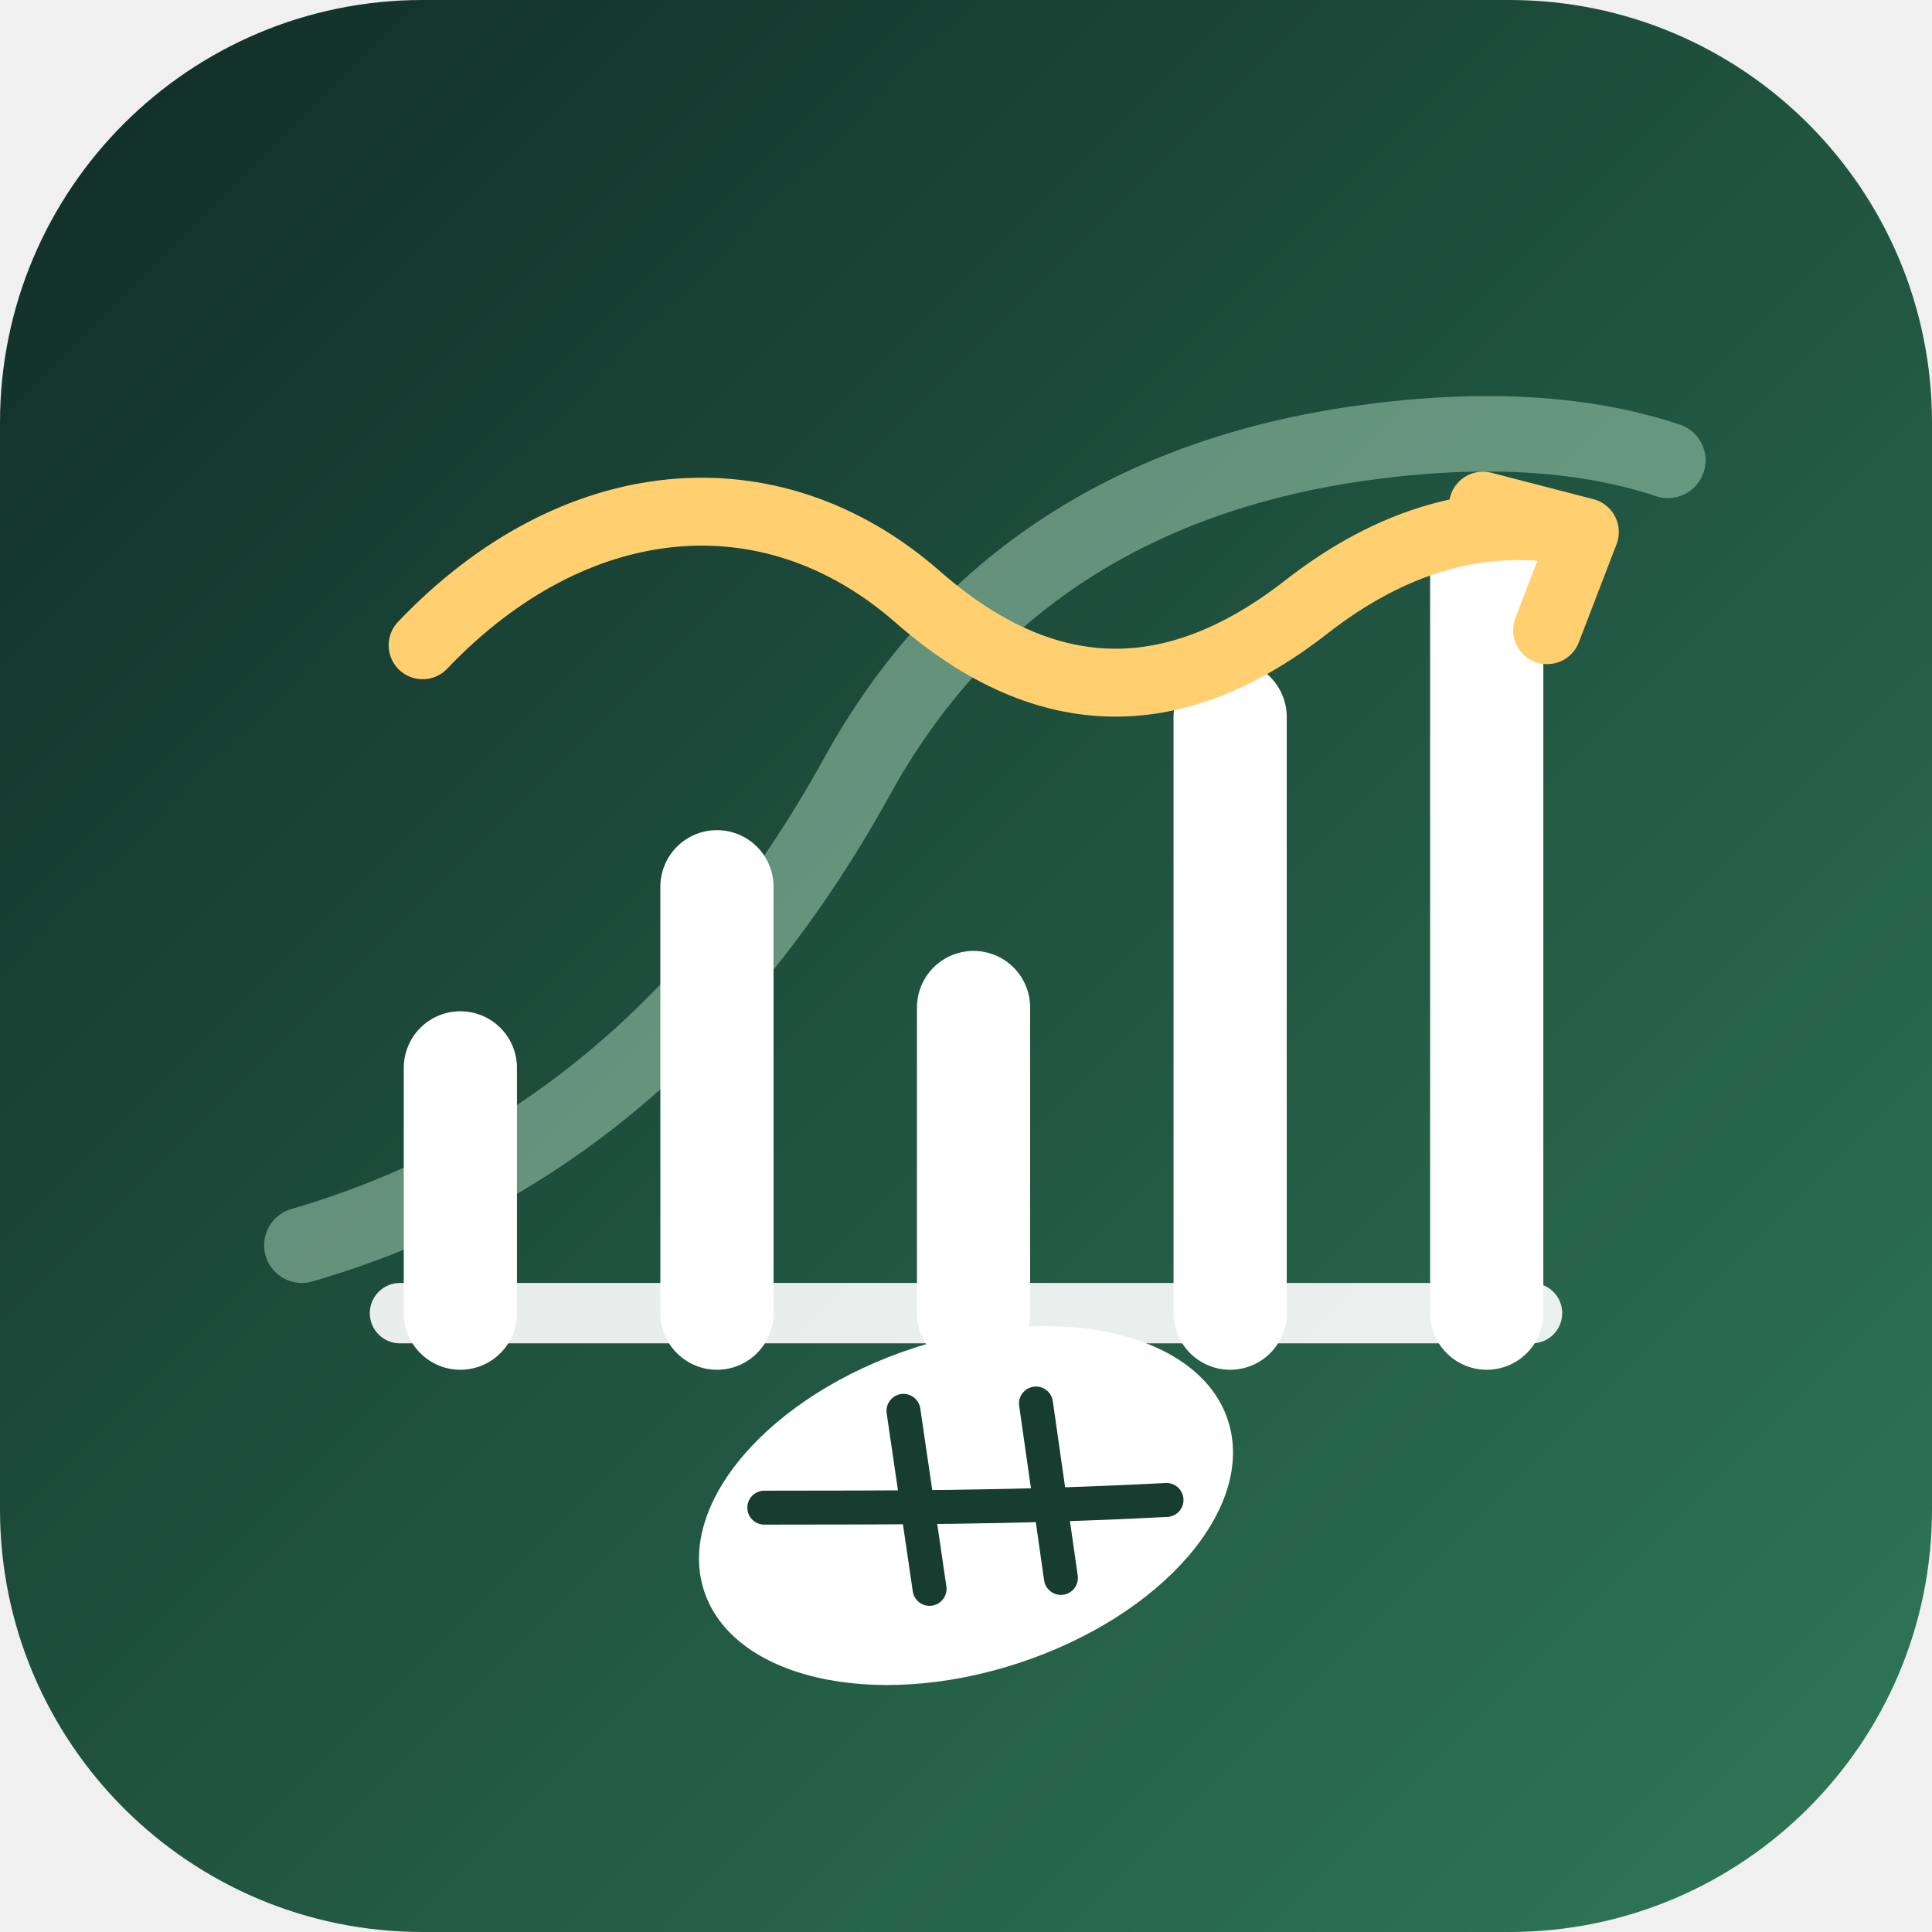
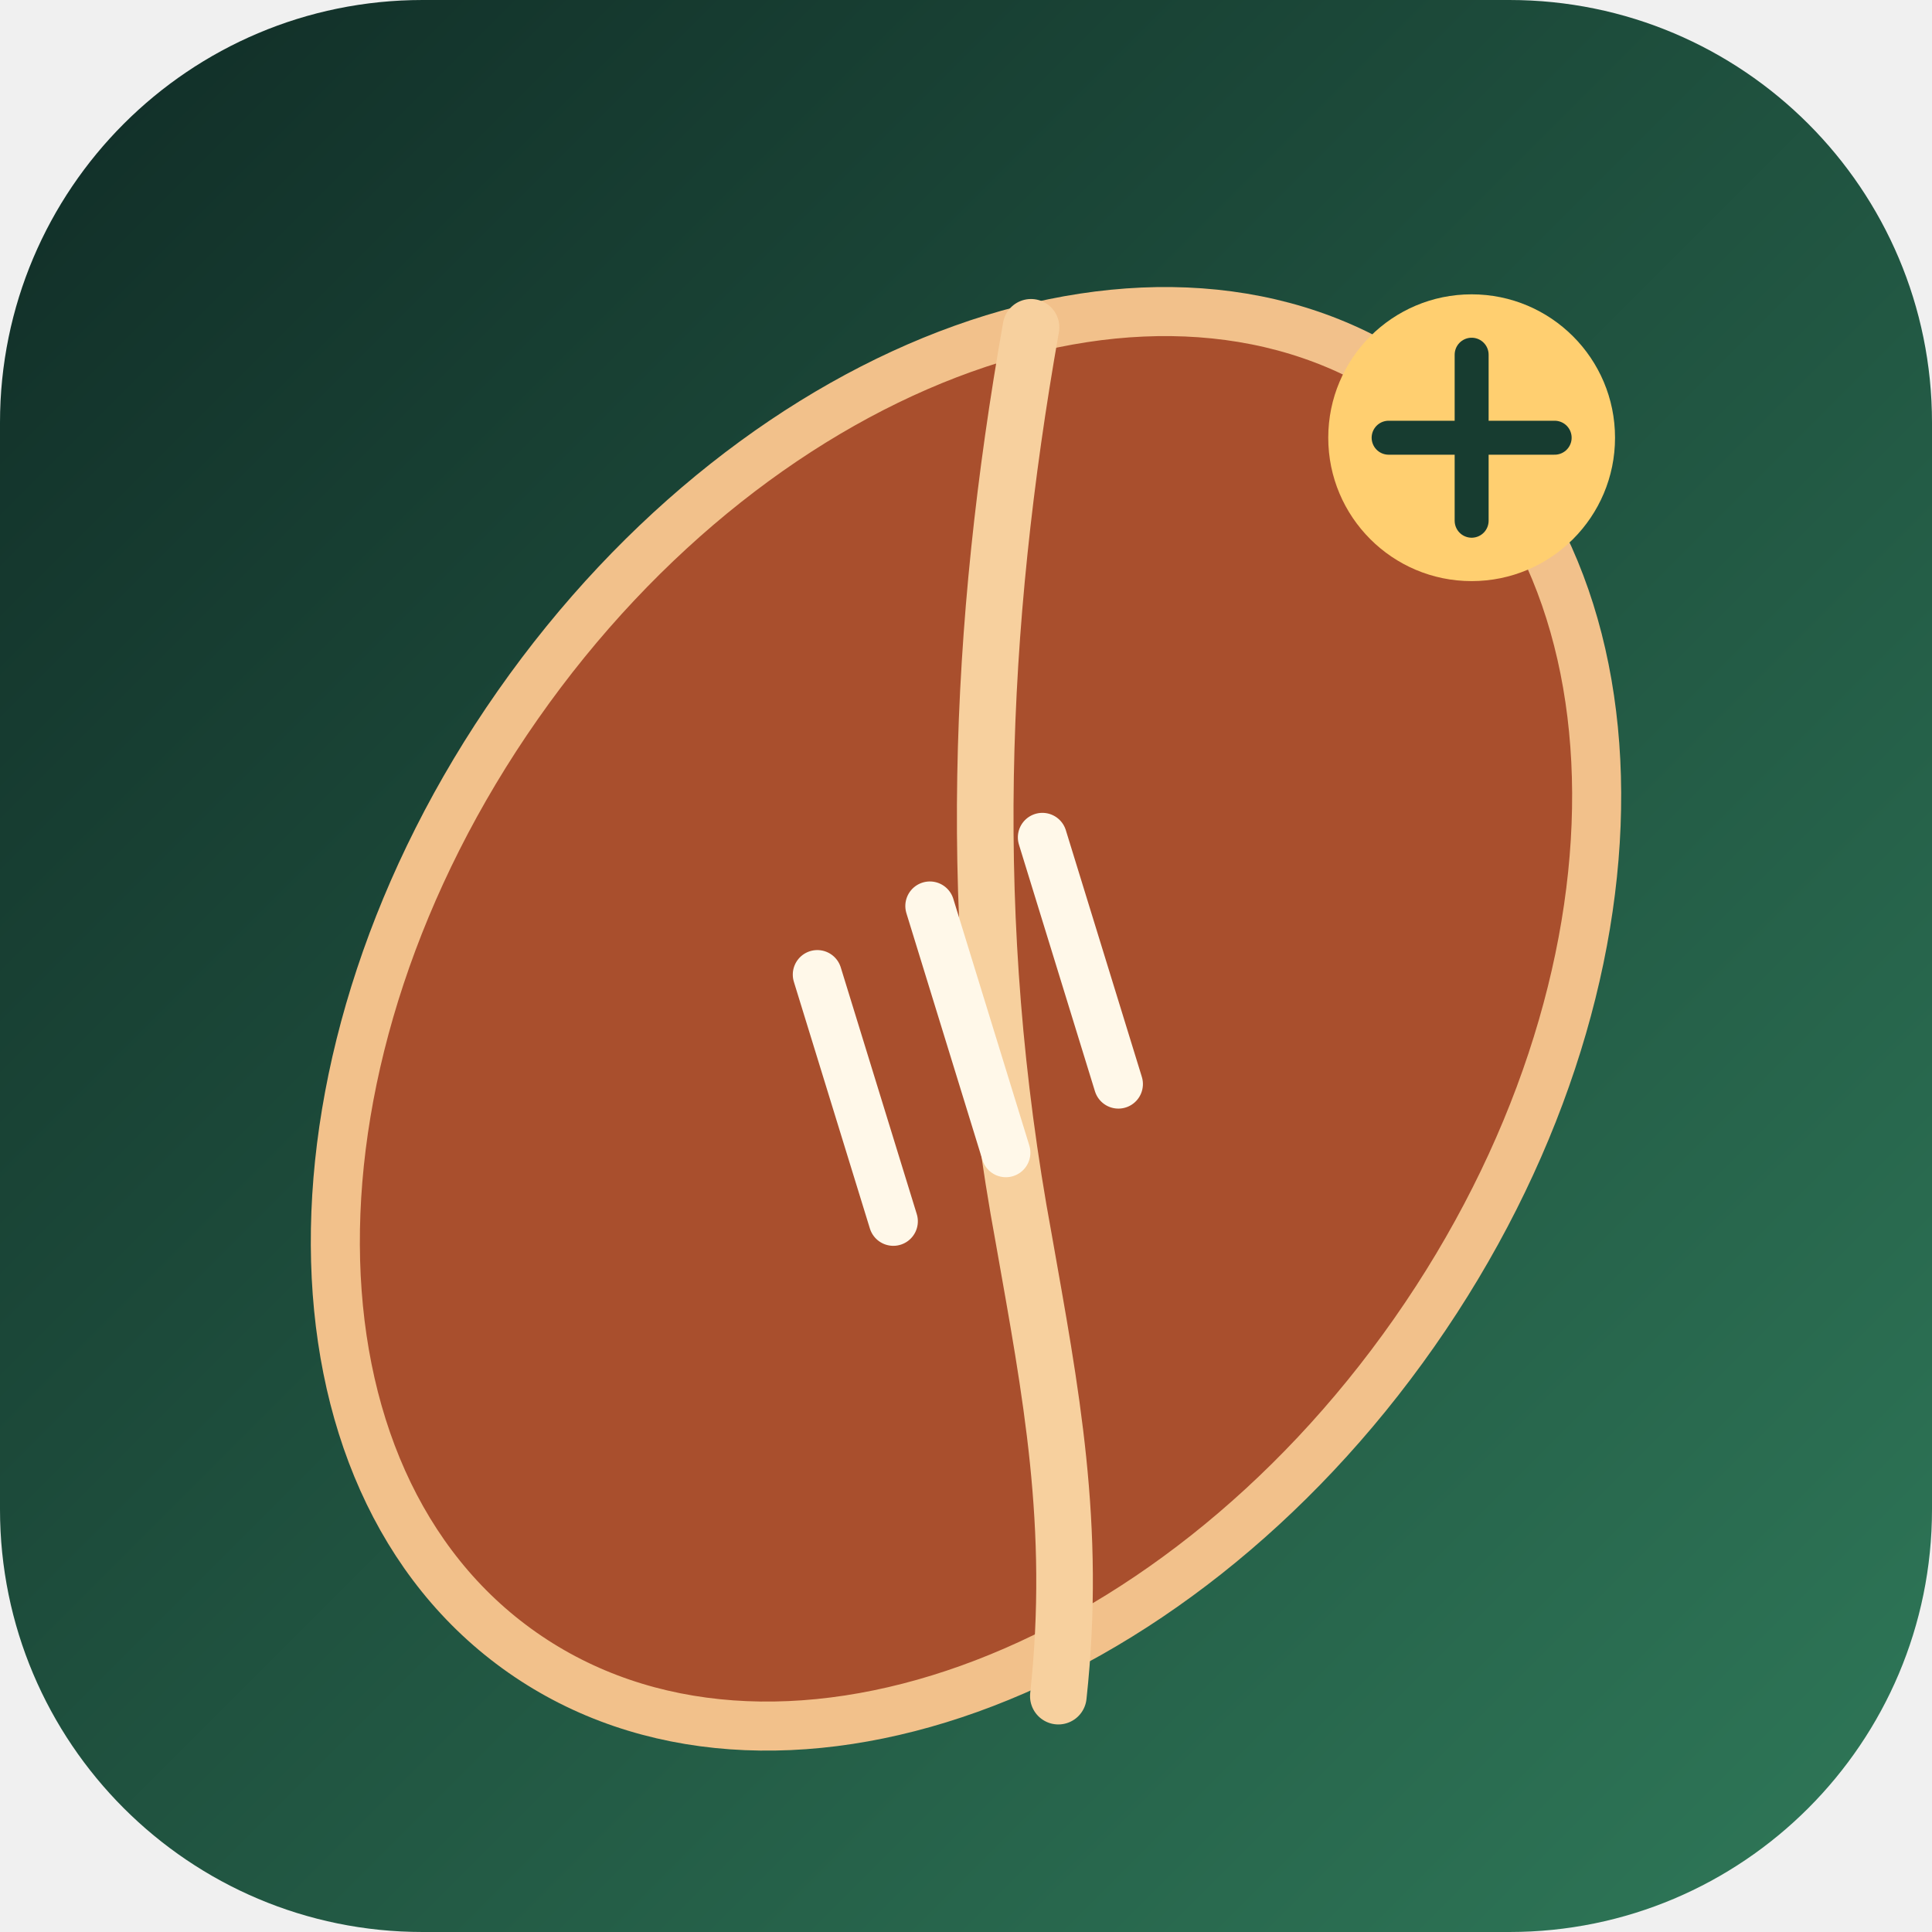
<svg xmlns="http://www.w3.org/2000/svg" viewBox="0 0 512 512">
  <defs>
    <linearGradient id="bg" x1="0" y1="0" x2="1" y2="1">
      <stop offset="0" stop-color="#102c26" />
      <stop offset="1" stop-color="#2f7959" />
    </linearGradient>
  </defs>
  <rect width="512" height="512" rx="112" fill="url(#bg)" />
-   <path d="M80 330c62-18 111-59 147-124 28-51 74-81 137-89 31-4 57-2 78 5" fill="none" stroke="#bde7ca" stroke-width="20" stroke-linecap="round" opacity=".45" />
-   <path d="M106 348h300" stroke="#fff" stroke-width="16" stroke-linecap="round" opacity=".9" />
-   <path d="M122 348V283M190 348V235M258 348V267M326 348V190M394 348V145" stroke="#fff" stroke-width="30" stroke-linecap="round" />
-   <path d="M112 171c40-42 92-47 131-13 33 29 67 31 103 3 23-18 47-25 72-20" fill="none" stroke="#ffcf70" stroke-width="18" stroke-linecap="round" />
-   <path d="m393 134 27 7-10 26" fill="none" stroke="#ffcf70" stroke-width="18" stroke-linecap="round" stroke-linejoin="round" />
-   <ellipse cx="256" cy="399" rx="73" ry="44" fill="#fff" transform="rotate(-18 256 399)" />
-   <path d="M205 383c31 10 61 20 102 31M248 370l-8 47M282 379l-8 46" stroke="#173c30" stroke-width="9" stroke-linecap="round" transform="rotate(-18 256 399)" />
+   <ellipse cx="256" cy="270" rx="145" ry="205" fill="#a94f2d" stroke="#f2c18b" stroke-width="13" transform="rotate(35 256 270)" />
+   <path d="M165 110c34 73 76 139 137 199 29 29 55 54 77 94" fill="none" stroke="#f7d09e" stroke-width="15" stroke-linecap="round" transform="rotate(35 256 270)" />
+   <path d="M245 219l54 42M231 251l54 42M217 283l54 42" fill="none" stroke="#fff8e9" stroke-width="13" stroke-linecap="round" transform="rotate(35 256 270)" />
+   <circle cx="390" cy="116" r="38" fill="#ffcf70" />
+   <path d="M390 94v44M368 116h44" stroke="#173c30" stroke-width="9" stroke-linecap="round" />
</svg>
